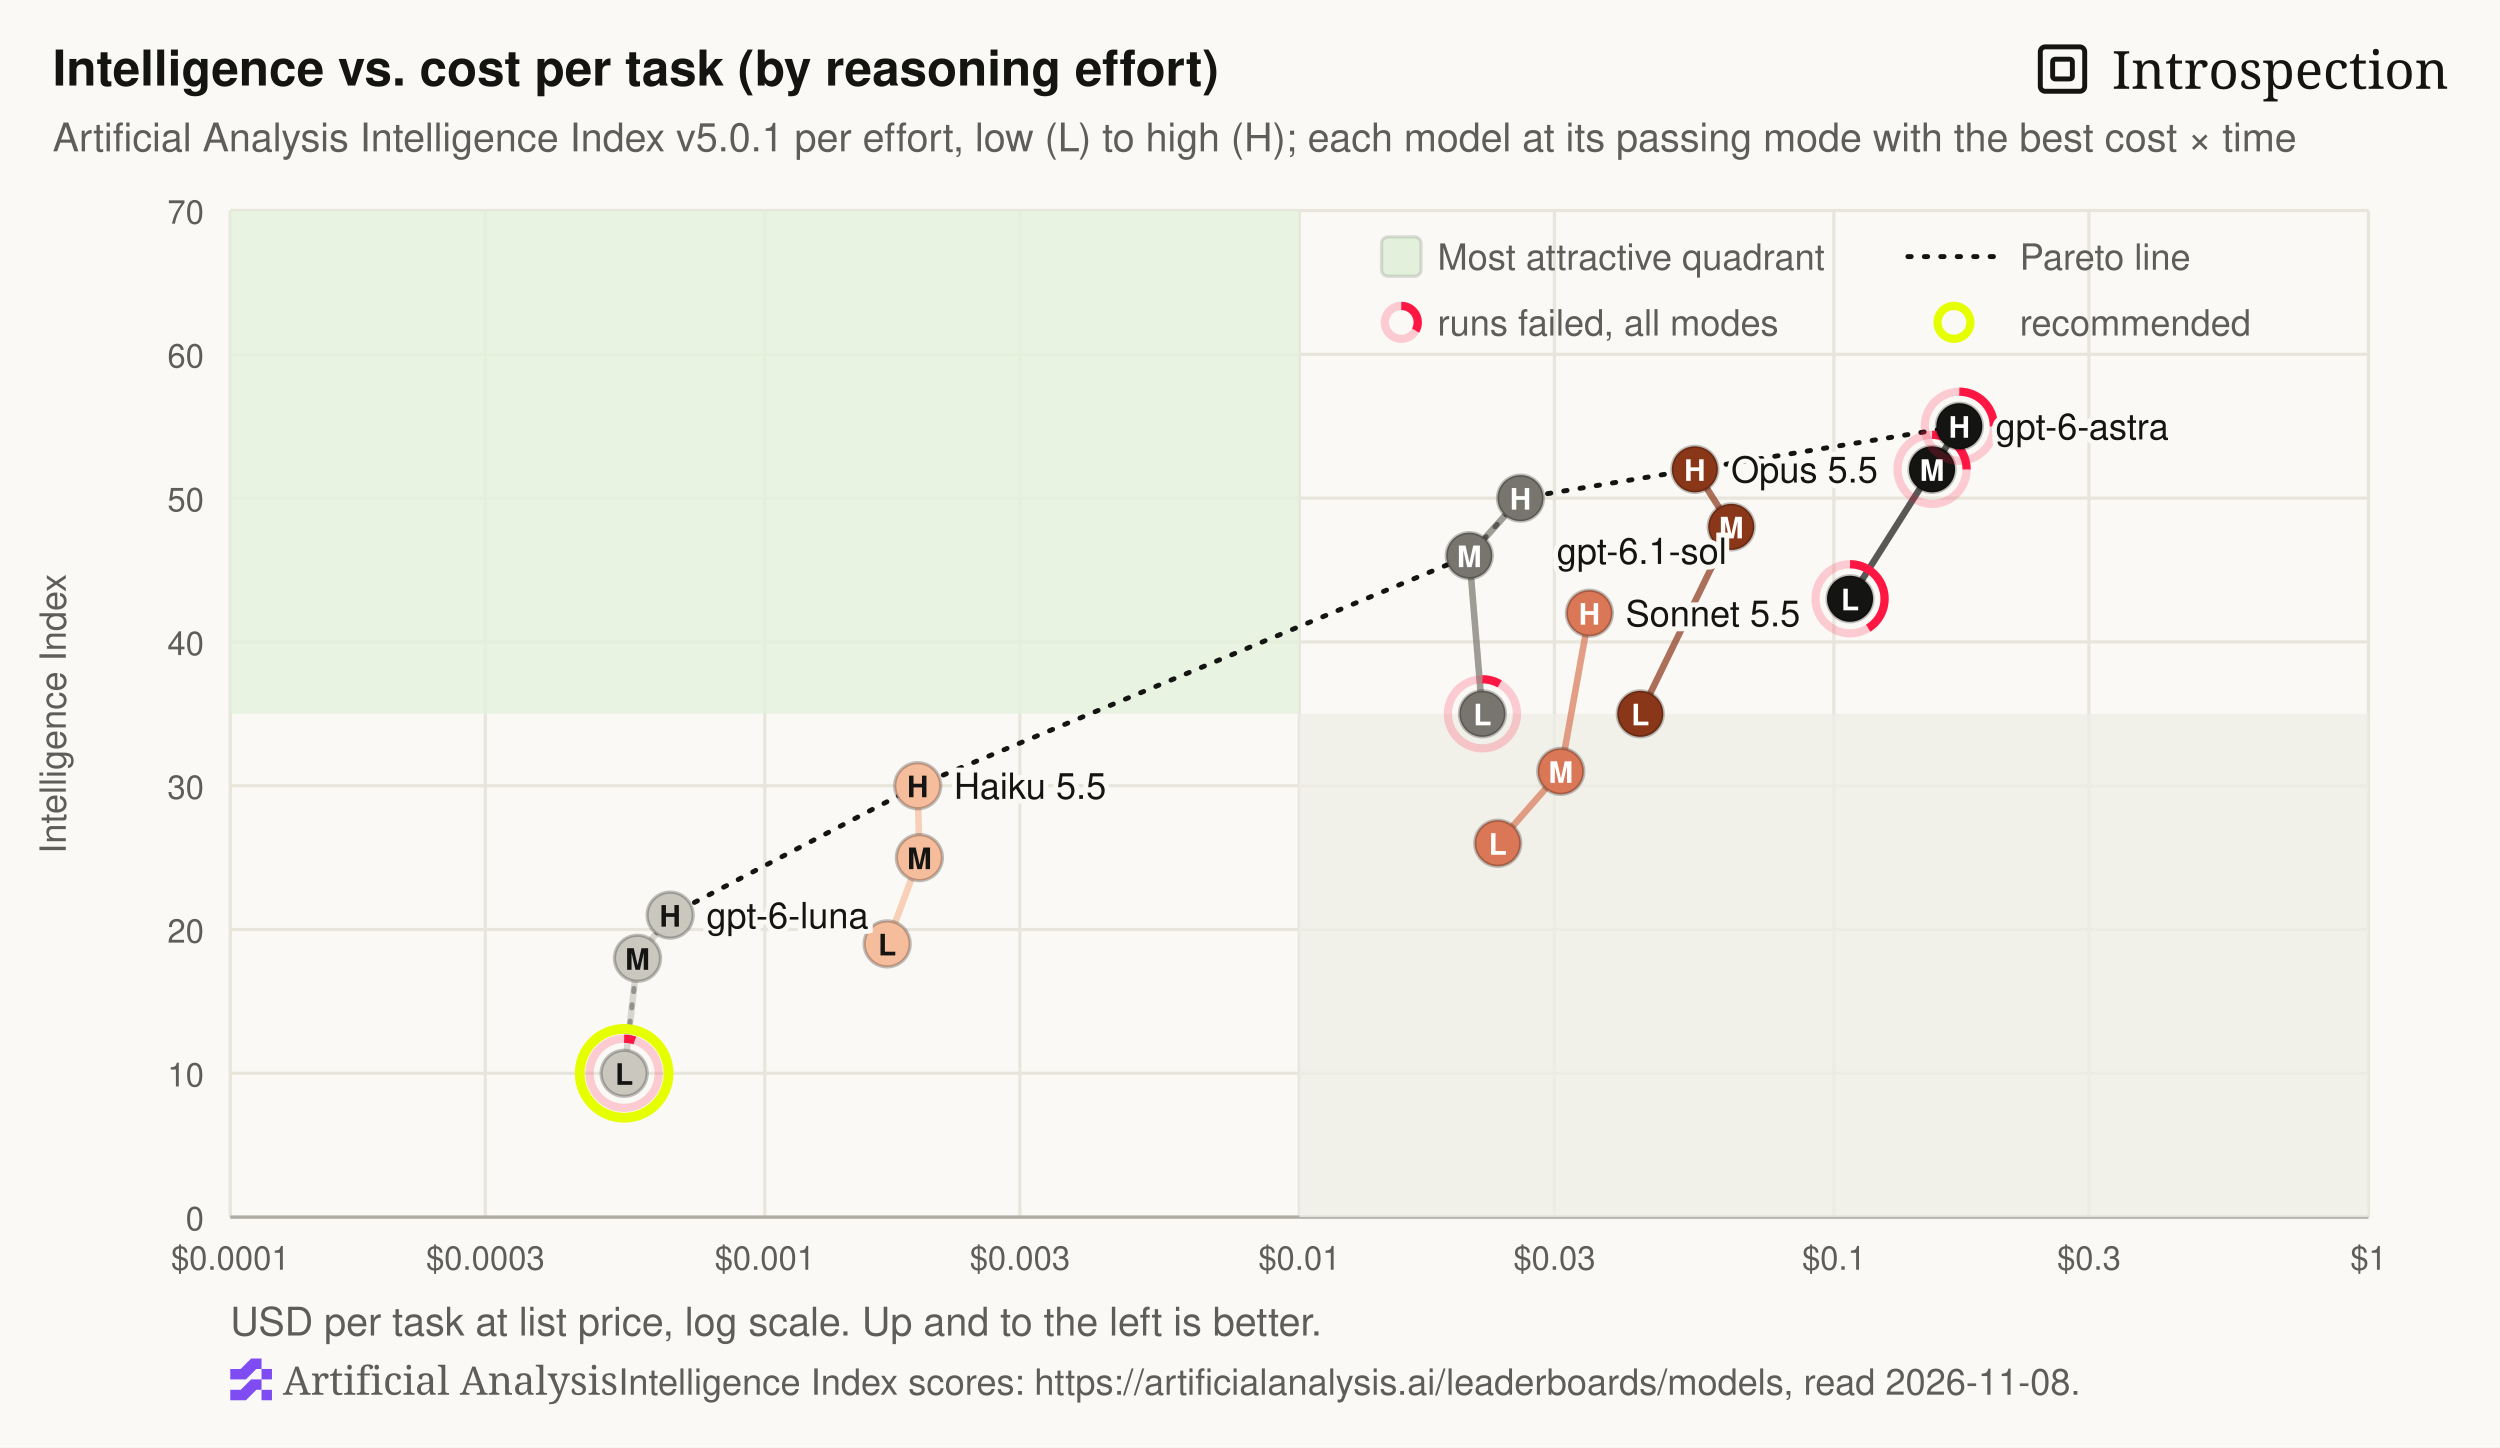
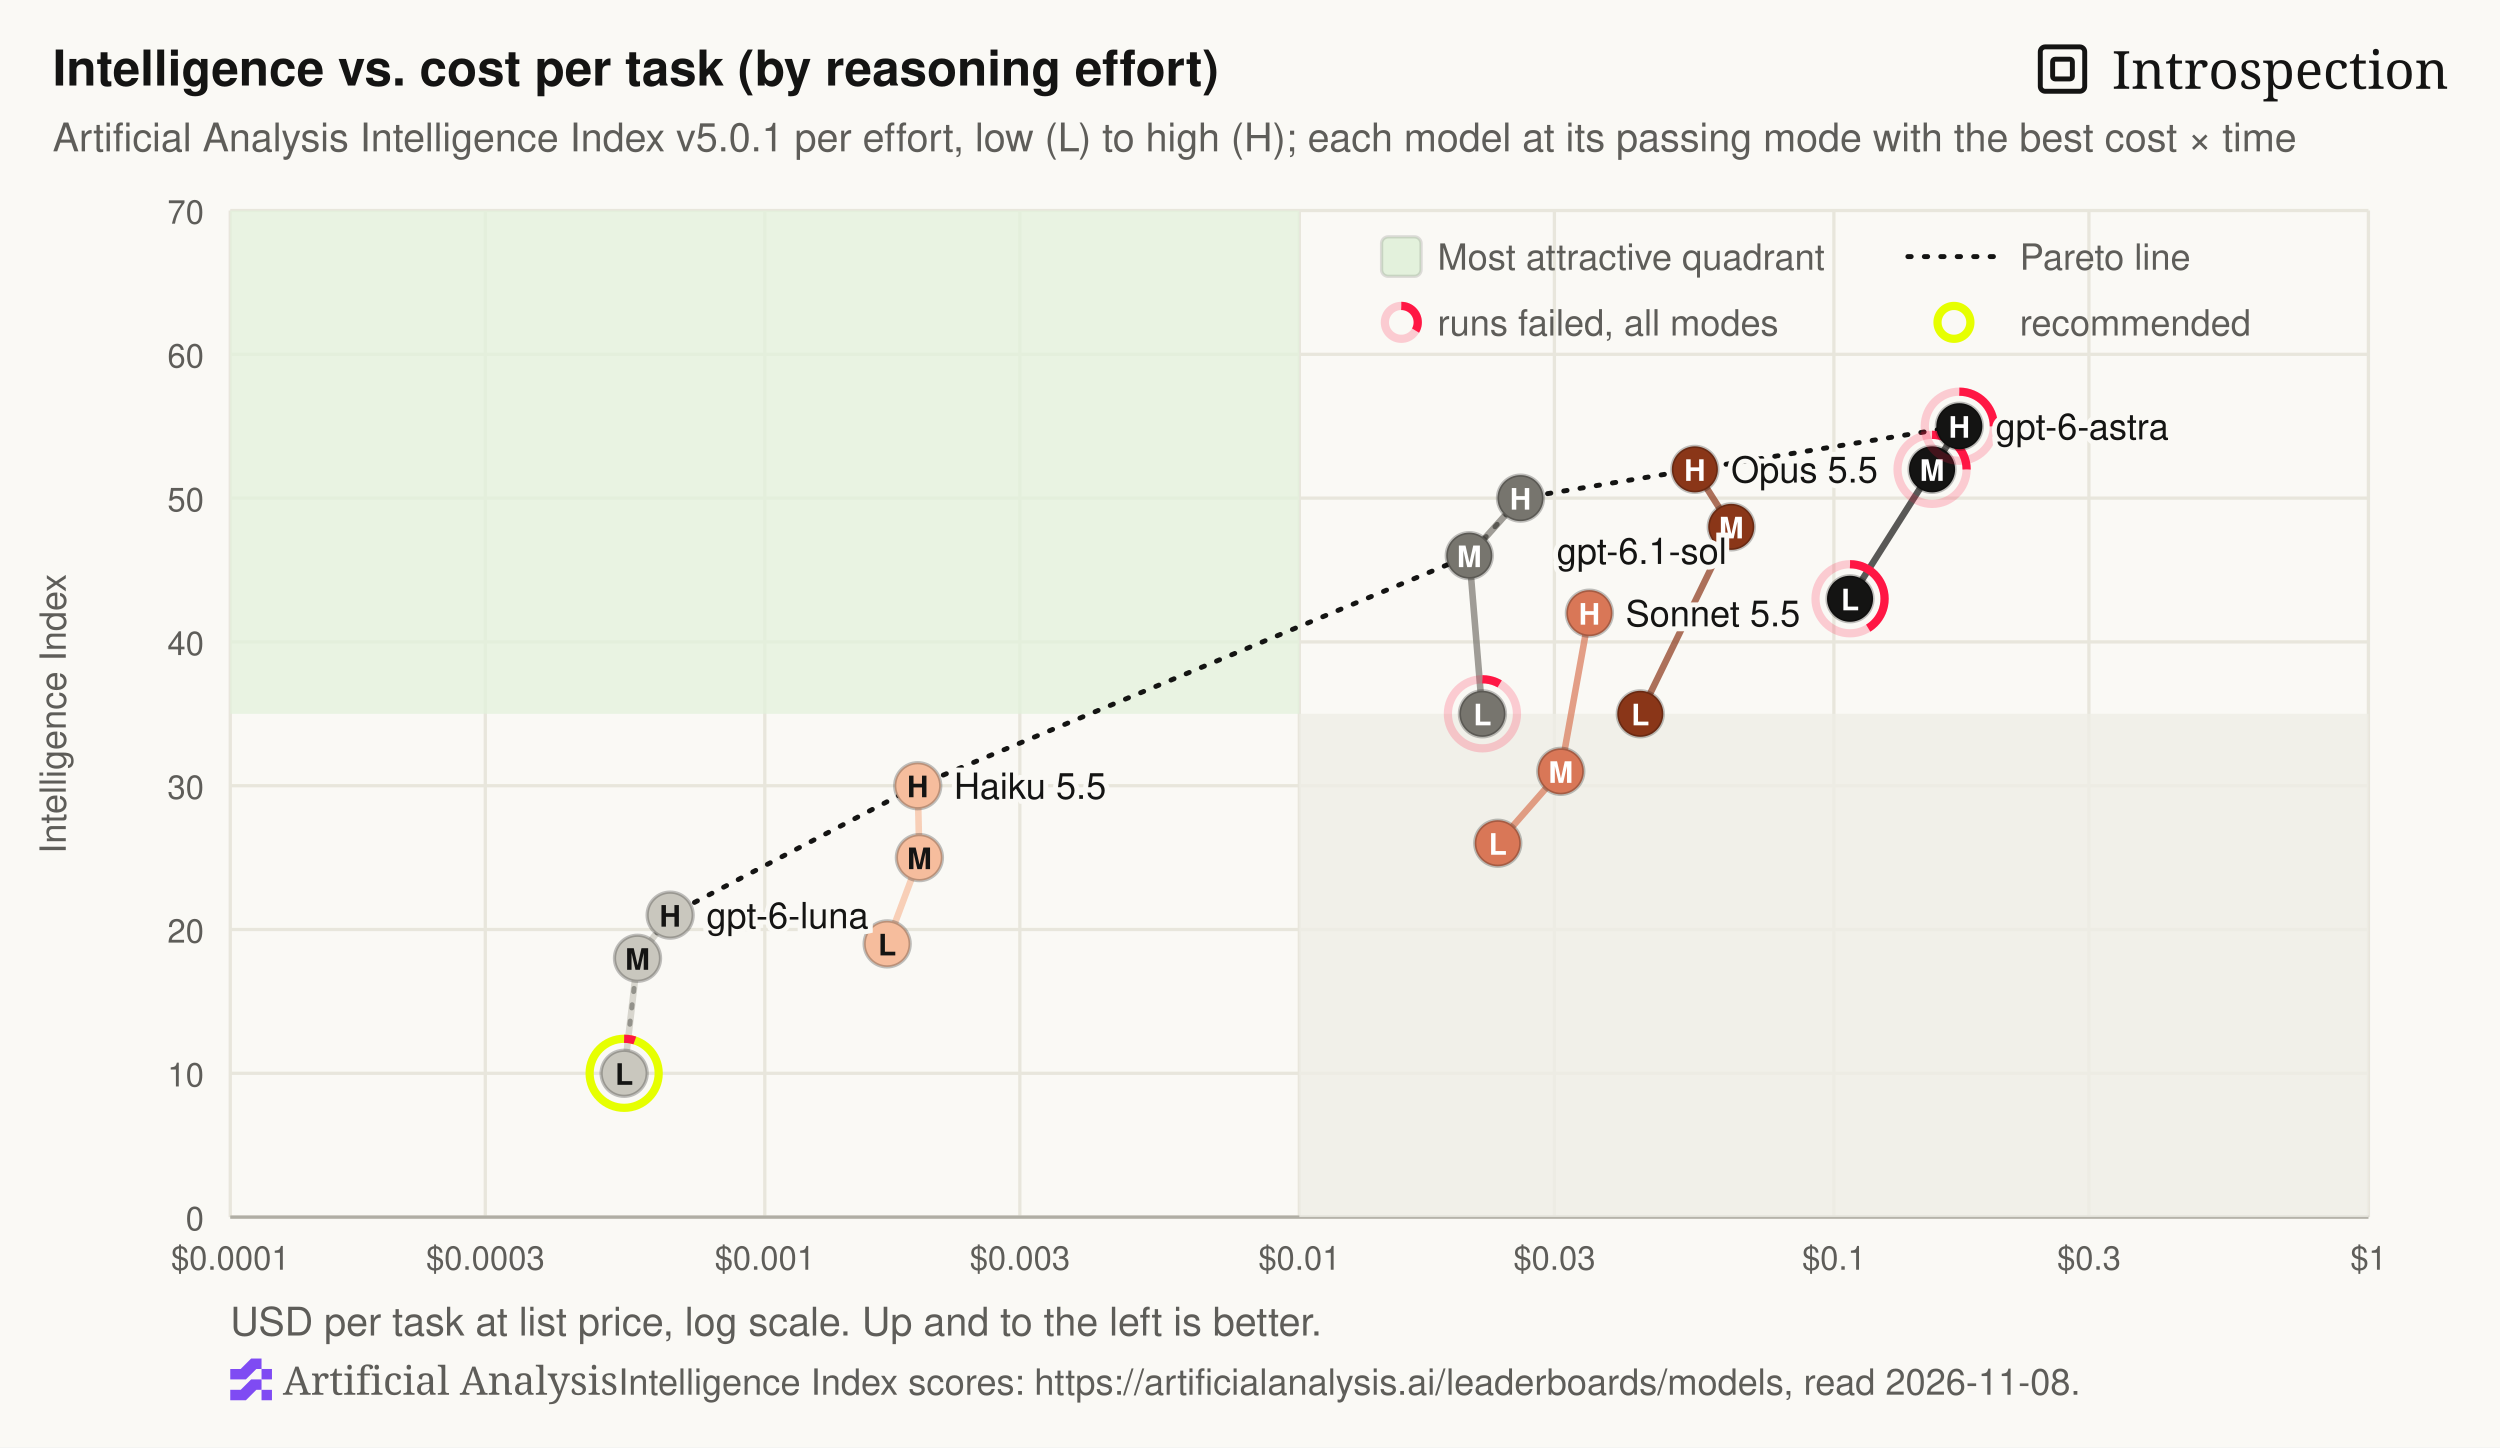
<svg xmlns="http://www.w3.org/2000/svg" width="760" height="440" viewBox="0 0 760 440" font-family="-apple-system, Segoe UI, Helvetica, Arial, sans-serif">
  <rect width="760" height="440" fill="#faf9f5" />
  <text x="16" y="26" font-size="15" font-weight="600" fill="#141413">Intelligence vs. cost per task (by reasoning effort)</text>
  <g transform="translate(618 12) scale(0.75)" fill="none" stroke="#141413" stroke-width="2" stroke-linecap="round" stroke-linejoin="round">
    <rect x="3" y="3" width="18" height="18" rx="2" />
    <rect x="8" y="8" width="8" height="8" rx="1" />
  </g>
  <text x="642" y="27" font-size="16" font-family="Georgia, serif" fill="#141413">Introspection</text>
  <text x="16" y="46" font-size="12" fill="#5e5d59">Artificial Analysis Intelligence Index v5.0.1 per effort, low (L) to high (H); each model at its passing mode with the best cost × time</text>
  <line x1="70" y1="370" x2="720" y2="370" stroke="#e8e6dc" />
  <text x="62" y="374" font-size="10" text-anchor="end" fill="#5e5d59">0</text>
  <line x1="70" y1="326.286" x2="720" y2="326.286" stroke="#e8e6dc" />
  <text x="62" y="330.286" font-size="10" text-anchor="end" fill="#5e5d59">10</text>
  <line x1="70" y1="282.571" x2="720" y2="282.571" stroke="#e8e6dc" />
  <text x="62" y="286.571" font-size="10" text-anchor="end" fill="#5e5d59">20</text>
  <line x1="70" y1="238.857" x2="720" y2="238.857" stroke="#e8e6dc" />
  <text x="62" y="242.857" font-size="10" text-anchor="end" fill="#5e5d59">30</text>
  <line x1="70" y1="195.143" x2="720" y2="195.143" stroke="#e8e6dc" />
  <text x="62" y="199.143" font-size="10" text-anchor="end" fill="#5e5d59">40</text>
  <line x1="70" y1="151.429" x2="720" y2="151.429" stroke="#e8e6dc" />
  <text x="62" y="155.429" font-size="10" text-anchor="end" fill="#5e5d59">50</text>
  <line x1="70" y1="107.714" x2="720" y2="107.714" stroke="#e8e6dc" />
  <text x="62" y="111.714" font-size="10" text-anchor="end" fill="#5e5d59">60</text>
  <line x1="70" y1="64" x2="720" y2="64" stroke="#e8e6dc" />
  <text x="62" y="68" font-size="10" text-anchor="end" fill="#5e5d59">70</text>
  <line x1="70" y1="64" x2="70" y2="370" stroke="#e8e6dc" />
  <text x="70" y="386" font-size="10" text-anchor="middle" fill="#5e5d59">$0.0001</text>
  <line x1="147.532" y1="64" x2="147.532" y2="370" stroke="#e8e6dc" />
  <text x="147.532" y="386" font-size="10" text-anchor="middle" fill="#5e5d59">$0.0003</text>
  <line x1="232.5" y1="64" x2="232.5" y2="370" stroke="#e8e6dc" />
  <text x="232.5" y="386" font-size="10" text-anchor="middle" fill="#5e5d59">$0.001</text>
  <line x1="310.032" y1="64" x2="310.032" y2="370" stroke="#e8e6dc" />
  <text x="310.032" y="386" font-size="10" text-anchor="middle" fill="#5e5d59">$0.003</text>
  <line x1="395" y1="64" x2="395" y2="370" stroke="#e8e6dc" />
  <text x="395" y="386" font-size="10" text-anchor="middle" fill="#5e5d59">$0.01</text>
  <line x1="472.532" y1="64" x2="472.532" y2="370" stroke="#e8e6dc" />
  <text x="472.532" y="386" font-size="10" text-anchor="middle" fill="#5e5d59">$0.03</text>
  <line x1="557.5" y1="64" x2="557.5" y2="370" stroke="#e8e6dc" />
  <text x="557.5" y="386" font-size="10" text-anchor="middle" fill="#5e5d59">$0.1</text>
  <line x1="635.032" y1="64" x2="635.032" y2="370" stroke="#e8e6dc" />
  <text x="635.032" y="386" font-size="10" text-anchor="middle" fill="#5e5d59">$0.3</text>
  <line x1="720" y1="64" x2="720" y2="370" stroke="#e8e6dc" />
  <text x="720" y="386" font-size="10" text-anchor="middle" fill="#5e5d59">$1</text>
  <line x1="70" y1="370" x2="720" y2="370" stroke="#b0aea5" />
  <rect x="70" y="64" width="325" height="153" fill="#e3f1dc" opacity="0.75" />
  <rect x="395" y="217" width="325" height="153" fill="#efede6" opacity="0.8" />
  <polyline points="189.742,326.286 193.801,291.314 203.726,278.2 278.987,238.857 446.656,168.914 462.229,151.429 515.238,142.686 595.637,129.571" fill="none" stroke="#141413" stroke-width="1.5" stroke-dasharray="1 4" stroke-linecap="round" />
  <rect x="420" y="72" width="12" height="12" rx="2" fill="#e3f1dc" stroke="#0000001f" />
  <text x="437" y="82" font-size="11" fill="#5e5d59">Most attractive quadrant</text>
  <line x1="580" y1="78" x2="608" y2="78" stroke="#141413" stroke-width="1.5" stroke-dasharray="1 4" stroke-linecap="round" />
  <text x="614" y="82" font-size="11" fill="#5e5d59">Pareto line</text>
  <circle cx="426" cy="98" r="5" fill="none" stroke="#ff174433" stroke-width="2.5" pointer-events="none" />
  <circle cx="426" cy="98" r="5" fill="none" stroke="#ff1744" stroke-width="2.5" stroke-dasharray="10.472 31.416" transform="rotate(-90 426 98)" pointer-events="none" />
  <text x="437" y="102" font-size="11" fill="#5e5d59">runs failed, all modes</text>
  <circle cx="594" cy="98" r="5" fill="none" stroke="#e6ff00" stroke-width="2.5" />
  <text x="614" y="102" font-size="11" fill="#5e5d59">recommended</text>
  <polyline points="269.697,286.943 279.498,260.714 278.987,238.857" fill="none" stroke="#f6bd9d" stroke-width="2" opacity="0.7" />
  <polyline points="455.324,256.343 474.48,234.486 483.175,186.4" fill="none" stroke="#d97757" stroke-width="2" opacity="0.7" />
  <polyline points="498.648,217 526.301,160.171 515.238,142.686" fill="none" stroke="#8a3618" stroke-width="2" opacity="0.7" />
  <polyline points="189.742,326.286 193.801,291.314 203.726,278.2" fill="none" stroke="#c9c7be" stroke-width="2" opacity="0.7" />
  <polyline points="450.656,217 446.656,168.914 462.229,151.429" fill="none" stroke="#77756e" stroke-width="2" opacity="0.7" />
  <polyline points="562.413,182.029 587.347,142.686 595.637,129.571" fill="none" stroke="#141413" stroke-width="2" opacity="0.7" />
-   <circle cx="189.742" cy="326.286" r="13.5" fill="none" stroke="#e6ff00" stroke-width="3" pointer-events="none" />
+   <circle cx="189.742" cy="326.286" r="10.5" fill="none" stroke="#e6ff00" stroke-width="2.5" pointer-events="none" />
  <a href="https://artificialanalysis.ai/models/claude-haiku-5-5" target="_blank">
    <circle cx="269.697" cy="286.943" r="7" fill="#f6bd9d" stroke="#0000003d" />
  </a>
  <text x="269.697" y="290.443" font-size="9" font-weight="600" text-anchor="middle" pointer-events="none" fill="#141413">L</text>
  <a href="https://artificialanalysis.ai/models/claude-sonnet-5-5" target="_blank">
    <circle cx="455.324" cy="256.343" r="7" fill="#d97757" stroke="#0000003d" />
  </a>
  <text x="455.324" y="259.843" font-size="9" font-weight="600" text-anchor="middle" pointer-events="none" fill="#ffffff">L</text>
  <a href="https://artificialanalysis.ai/models/claude-opus-5-5" target="_blank">
    <circle cx="498.648" cy="217" r="7" fill="#8a3618" stroke="#0000003d" />
  </a>
  <text x="498.648" y="220.5" font-size="9" font-weight="600" text-anchor="middle" pointer-events="none" fill="#ffffff">L</text>
  <a href="https://artificialanalysis.ai/models/gpt-6-luna" target="_blank">
    <circle cx="189.742" cy="326.286" r="7" fill="#c9c7be" stroke="#0000003d" />
  </a>
-   <circle cx="189.742" cy="326.286" r="10.5" fill="none" stroke="#ff174433" stroke-width="2.5" pointer-events="none" />
  <circle cx="189.742" cy="326.286" r="10.5" fill="none" stroke="#ff1744" stroke-width="2.5" stroke-dasharray="3.299 65.973" transform="rotate(-90 189.7421 326.2857)" pointer-events="none" />
  <text x="189.742" y="329.786" font-size="9" font-weight="600" text-anchor="middle" pointer-events="none" fill="#141413">L</text>
  <a href="https://artificialanalysis.ai/models/gpt-6-1-sol" target="_blank">
    <circle cx="450.656" cy="217" r="7" fill="#77756e" stroke="#0000003d" />
  </a>
  <circle cx="450.656" cy="217" r="10.5" fill="none" stroke="#ff174433" stroke-width="2.5" pointer-events="none" />
  <circle cx="450.656" cy="217" r="10.5" fill="none" stroke="#ff1744" stroke-width="2.5" stroke-dasharray="5.498 65.973" transform="rotate(-90 450.6556 217)" pointer-events="none" />
  <text x="450.656" y="220.5" font-size="9" font-weight="600" text-anchor="middle" pointer-events="none" fill="#ffffff">L</text>
  <a href="https://artificialanalysis.ai/models/gpt-6-astra" target="_blank">
    <circle cx="562.413" cy="182.029" r="7" fill="#141413" stroke="#0000003d" />
  </a>
  <circle cx="562.413" cy="182.029" r="10.5" fill="none" stroke="#ff174433" stroke-width="2.5" pointer-events="none" />
  <circle cx="562.413" cy="182.029" r="10.5" fill="none" stroke="#ff1744" stroke-width="2.5" stroke-dasharray="27.166 65.973" transform="rotate(-90 562.4132 182.0286)" pointer-events="none" />
  <text x="562.413" y="185.529" font-size="9" font-weight="600" text-anchor="middle" pointer-events="none" fill="#ffffff">L</text>
  <a href="https://artificialanalysis.ai/models/claude-haiku-5-5" target="_blank">
    <circle cx="279.498" cy="260.714" r="7" fill="#f6bd9d" stroke="#0000003d" />
  </a>
  <text x="279.498" y="264.214" font-size="9" font-weight="600" text-anchor="middle" pointer-events="none" fill="#141413">M</text>
  <a href="https://artificialanalysis.ai/models/claude-sonnet-5-5" target="_blank">
    <circle cx="474.48" cy="234.486" r="7" fill="#d97757" stroke="#0000003d" />
  </a>
  <text x="474.48" y="237.986" font-size="9" font-weight="600" text-anchor="middle" pointer-events="none" fill="#ffffff">M</text>
  <a href="https://artificialanalysis.ai/models/claude-opus-5-5" target="_blank">
    <circle cx="526.301" cy="160.171" r="7" fill="#8a3618" stroke="#0000003d" />
  </a>
  <text x="526.301" y="163.671" font-size="9" font-weight="600" text-anchor="middle" pointer-events="none" fill="#ffffff">M</text>
  <a href="https://artificialanalysis.ai/models/gpt-6-luna" target="_blank">
    <circle cx="193.801" cy="291.314" r="7" fill="#c9c7be" stroke="#0000003d" />
  </a>
  <text x="193.801" y="294.814" font-size="9" font-weight="600" text-anchor="middle" pointer-events="none" fill="#141413">M</text>
  <a href="https://artificialanalysis.ai/models/gpt-6-1-sol" target="_blank">
    <circle cx="446.656" cy="168.914" r="7" fill="#77756e" stroke="#0000003d" />
  </a>
  <text x="446.656" y="172.414" font-size="9" font-weight="600" text-anchor="middle" pointer-events="none" fill="#ffffff">M</text>
  <a href="https://artificialanalysis.ai/models/gpt-6-astra" target="_blank">
    <circle cx="587.347" cy="142.686" r="7" fill="#141413" stroke="#0000003d" />
  </a>
  <circle cx="587.347" cy="142.686" r="10.5" fill="none" stroke="#ff174433" stroke-width="2.5" pointer-events="none" />
  <circle cx="587.347" cy="142.686" r="10.5" fill="none" stroke="#ff1744" stroke-width="2.5" stroke-dasharray="16.493 65.973" transform="rotate(-90 587.347 142.6857)" pointer-events="none" />
  <text x="587.347" y="146.186" font-size="9" font-weight="600" text-anchor="middle" pointer-events="none" fill="#ffffff">M</text>
  <a href="https://artificialanalysis.ai/models/claude-haiku-5-5" target="_blank">
    <circle cx="278.987" cy="238.857" r="7" fill="#f6bd9d" stroke="#0000003d" />
  </a>
  <text x="278.987" y="242.357" font-size="9" font-weight="600" text-anchor="middle" pointer-events="none" fill="#141413">H</text>
  <a href="https://artificialanalysis.ai/models/claude-sonnet-5-5" target="_blank">
    <circle cx="483.175" cy="186.4" r="7" fill="#d97757" stroke="#0000003d" />
  </a>
  <text x="483.175" y="189.9" font-size="9" font-weight="600" text-anchor="middle" pointer-events="none" fill="#ffffff">H</text>
  <a href="https://artificialanalysis.ai/models/claude-opus-5-5" target="_blank">
    <circle cx="515.238" cy="142.686" r="7" fill="#8a3618" stroke="#0000003d" />
  </a>
  <text x="515.238" y="146.186" font-size="9" font-weight="600" text-anchor="middle" pointer-events="none" fill="#ffffff">H</text>
  <a href="https://artificialanalysis.ai/models/gpt-6-luna" target="_blank">
    <circle cx="203.726" cy="278.2" r="7" fill="#c9c7be" stroke="#0000003d" />
  </a>
  <text x="203.726" y="281.7" font-size="9" font-weight="600" text-anchor="middle" pointer-events="none" fill="#141413">H</text>
  <a href="https://artificialanalysis.ai/models/gpt-6-1-sol" target="_blank">
    <circle cx="462.229" cy="151.429" r="7" fill="#77756e" stroke="#0000003d" />
  </a>
  <text x="462.229" y="154.929" font-size="9" font-weight="600" text-anchor="middle" pointer-events="none" fill="#ffffff">H</text>
  <a href="https://artificialanalysis.ai/models/gpt-6-astra" target="_blank">
    <circle cx="595.637" cy="129.571" r="7" fill="#141413" stroke="#0000003d" />
  </a>
  <circle cx="595.637" cy="129.571" r="10.5" fill="none" stroke="#ff174433" stroke-width="2.5" pointer-events="none" />
  <circle cx="595.637" cy="129.571" r="10.5" fill="none" stroke="#ff1744" stroke-width="2.5" stroke-dasharray="16.493 65.973" transform="rotate(-90 595.637 129.5714)" pointer-events="none" />
  <text x="595.637" y="133.071" font-size="9" font-weight="600" text-anchor="middle" pointer-events="none" fill="#ffffff">H</text>
  <text x="280.697" y="290.943" text-anchor="start" font-size="11" stroke="#faf9f5" stroke-width="3" paint-order="stroke" fill="#141413" />
  <text x="466.324" y="260.343" text-anchor="start" font-size="11" stroke="#faf9f5" stroke-width="3" paint-order="stroke" fill="#141413" />
  <text x="509.648" y="221" text-anchor="start" font-size="11" stroke="#faf9f5" stroke-width="3" paint-order="stroke" fill="#141413" />
  <text x="200.742" y="330.286" text-anchor="start" font-size="11" stroke="#faf9f5" stroke-width="3" paint-order="stroke" fill="#141413" />
  <text x="461.656" y="221" text-anchor="start" font-size="11" stroke="#faf9f5" stroke-width="3" paint-order="stroke" fill="#141413" />
  <text x="573.413" y="186.029" text-anchor="start" font-size="11" stroke="#faf9f5" stroke-width="3" paint-order="stroke" fill="#141413" />
  <text x="290.498" y="264.714" text-anchor="start" font-size="11" stroke="#faf9f5" stroke-width="3" paint-order="stroke" fill="#141413" />
  <text x="485.48" y="238.486" text-anchor="start" font-size="11" stroke="#faf9f5" stroke-width="3" paint-order="stroke" fill="#141413" />
  <text x="537.301" y="164.171" text-anchor="start" font-size="11" stroke="#faf9f5" stroke-width="3" paint-order="stroke" fill="#141413" />
  <text x="204.801" y="295.314" text-anchor="start" font-size="11" stroke="#faf9f5" stroke-width="3" paint-order="stroke" fill="#141413" />
  <text x="457.656" y="172.914" text-anchor="start" font-size="11" stroke="#faf9f5" stroke-width="3" paint-order="stroke" fill="#141413" />
  <text x="598.347" y="146.686" text-anchor="start" font-size="11" stroke="#faf9f5" stroke-width="3" paint-order="stroke" fill="#141413" />
  <text x="289.987" y="242.857" text-anchor="start" font-size="11" stroke="#faf9f5" stroke-width="3" paint-order="stroke" fill="#141413">Haiku 5.5</text>
  <text x="494.175" y="190.4" text-anchor="start" font-size="11" stroke="#faf9f5" stroke-width="3" paint-order="stroke" fill="#141413">Sonnet 5.5</text>
  <text x="526.238" y="146.686" text-anchor="start" font-size="11" stroke="#faf9f5" stroke-width="3" paint-order="stroke" fill="#141413">Opus 5.5</text>
  <text x="214.726" y="282.2" text-anchor="start" font-size="11" stroke="#faf9f5" stroke-width="3" paint-order="stroke" fill="#141413">gpt-6-luna</text>
  <text x="473.229" y="171.429" text-anchor="start" font-size="11" stroke="#faf9f5" stroke-width="3" paint-order="stroke" fill="#141413">gpt-6.1-sol</text>
  <text x="606.637" y="133.571" text-anchor="start" font-size="11" stroke="#faf9f5" stroke-width="3" paint-order="stroke" fill="#141413">gpt-6-astra</text>
  <text x="70" y="406" font-size="12" fill="#5e5d59">USD per task at list price, log scale. Up and to the left is better.</text>
  <g transform="translate(70 413) scale(0.24)">
    <path d="M46.219 52.82H52.819V39.61H46.219H39.609V52.82H46.219Z" fill="#7F4BF3" />
    <path d="M26.41 0L13.2 13.2H0V26.41H19.81L33.01 13.2H39.61V0H26.41Z" fill="#7F4BF3" />
    <path d="M26.41 26.41L13.2 39.61H0V52.82H19.81L33.01 39.61H39.61V26.41H26.41Z" fill="#7F4BF3" />
    <path d="M52.819 26.41V13.2H46.219H39.609V26.41H46.219H52.819Z" fill="#7F4BF3" />
  </g>
  <text x="86" y="424" font-size="12" font-family="Georgia, serif" fill="#5e5d59">Artificial Analysis</text>
  <text x="187.95" y="424" font-size="11" fill="#5e5d59">Intelligence Index scores: https://artificialanalysis.ai/leaderboards/models, read 2026-11-08.</text>
  <text transform="translate(20 217) rotate(-90)" font-size="11" text-anchor="middle" fill="#5e5d59">Intelligence Index</text>
</svg>
